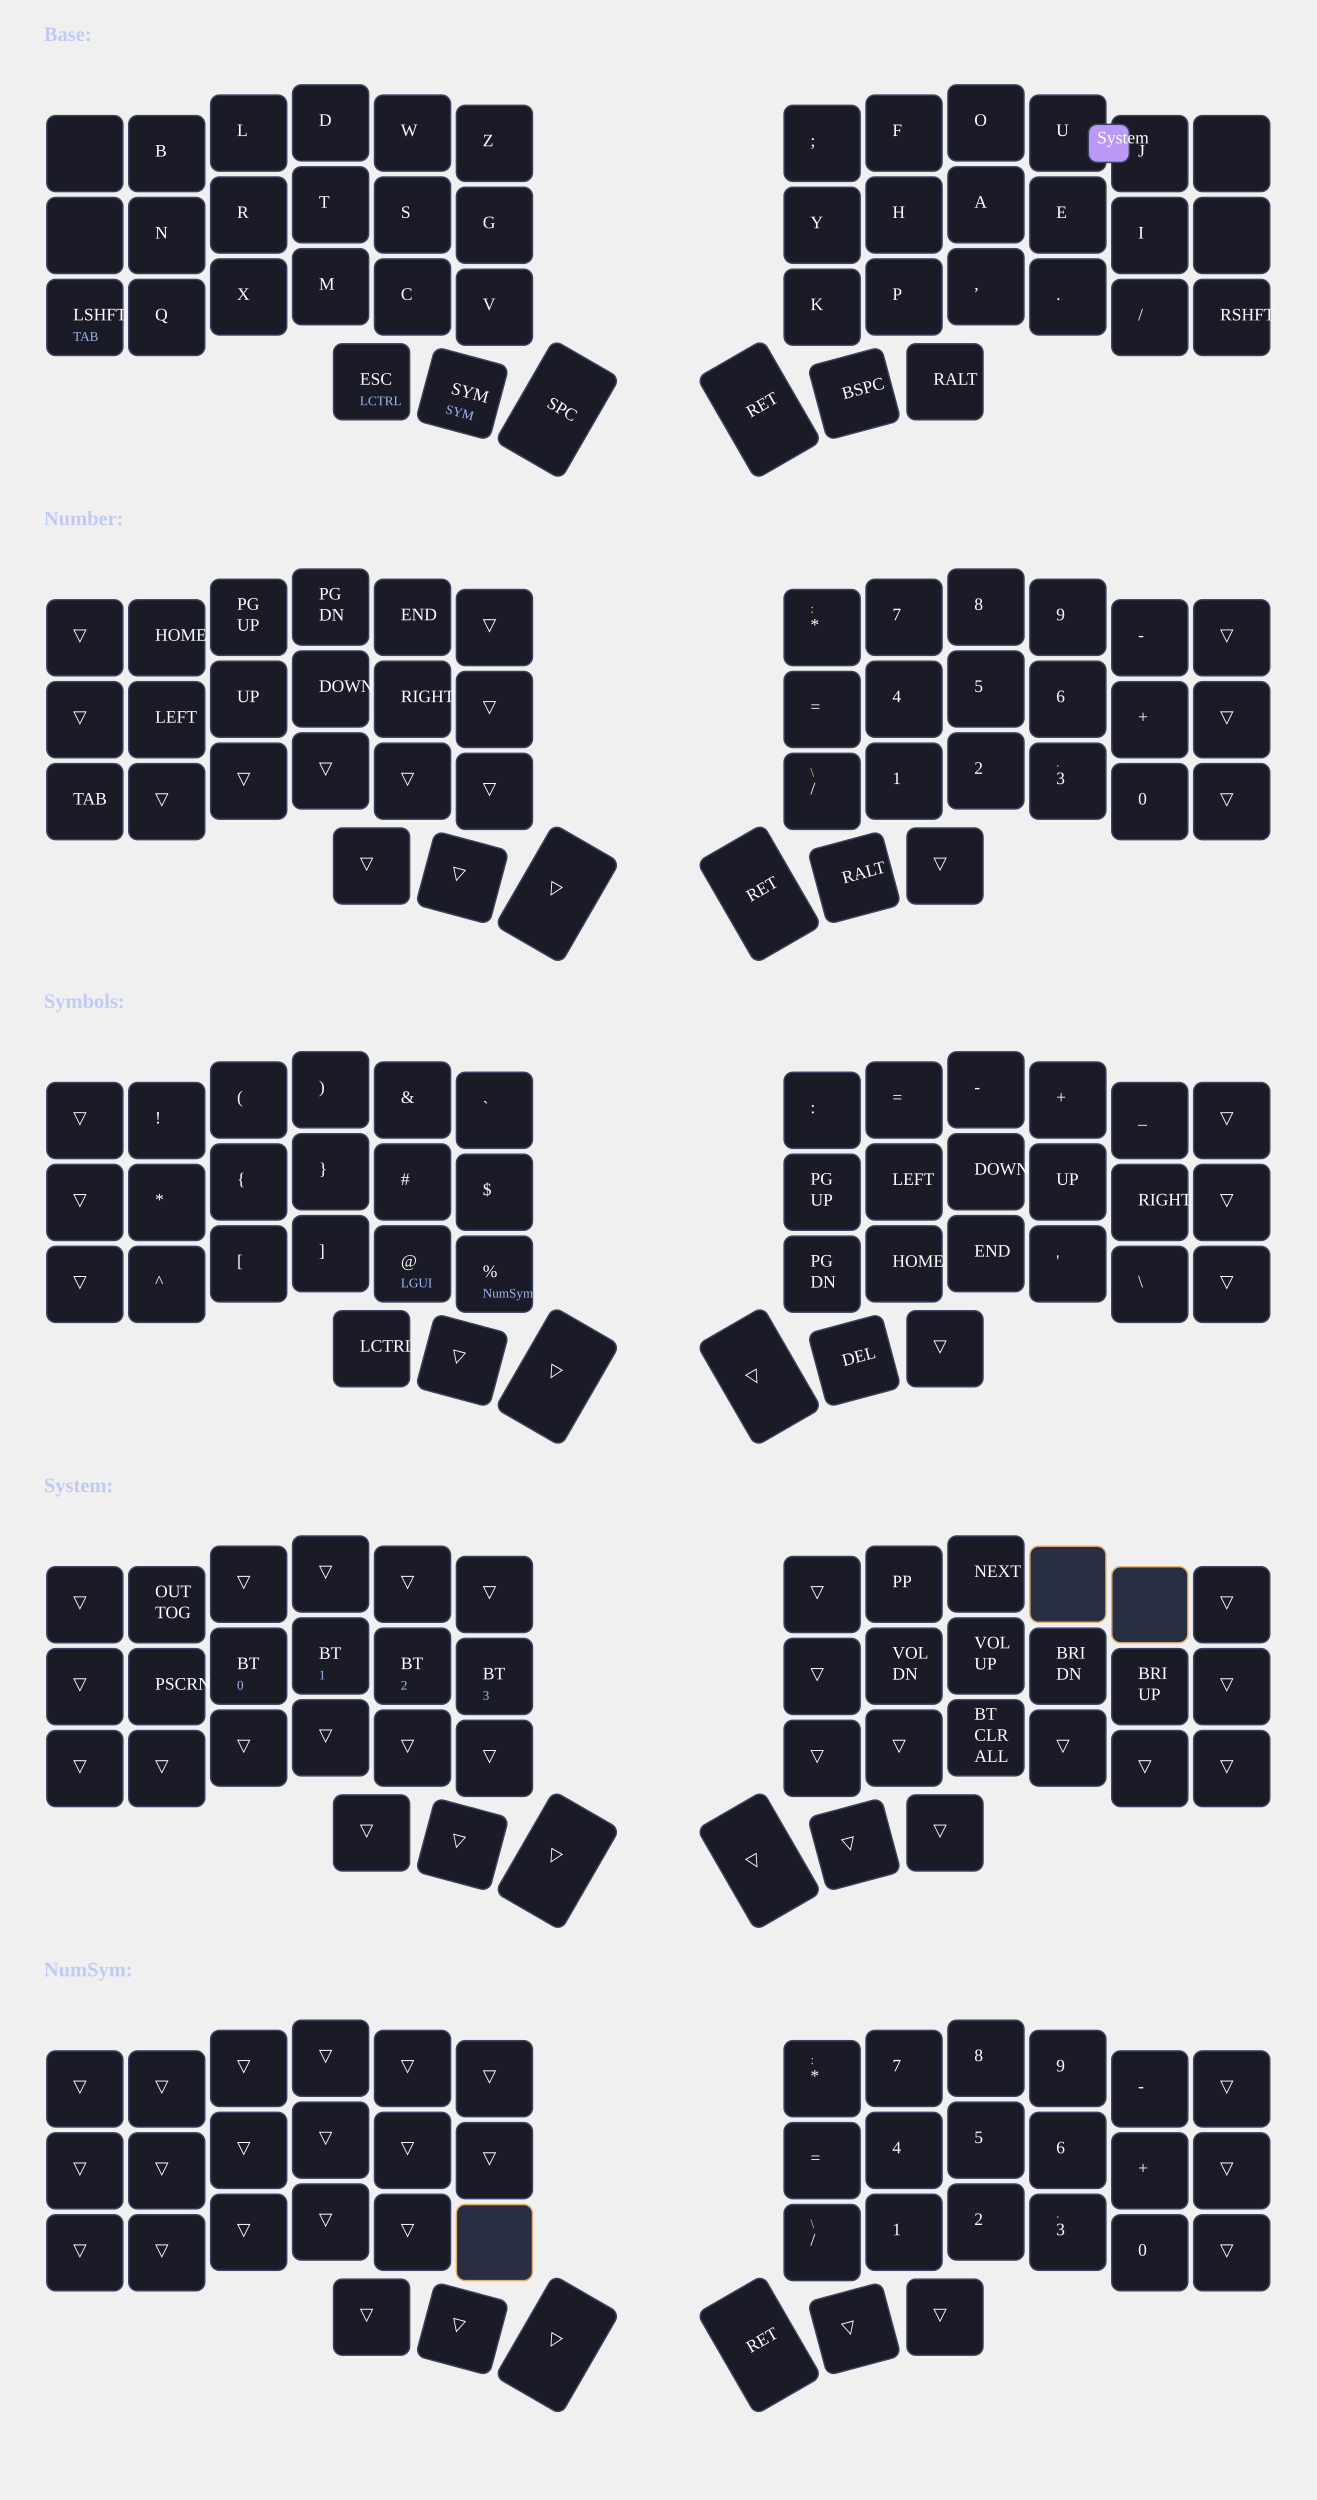
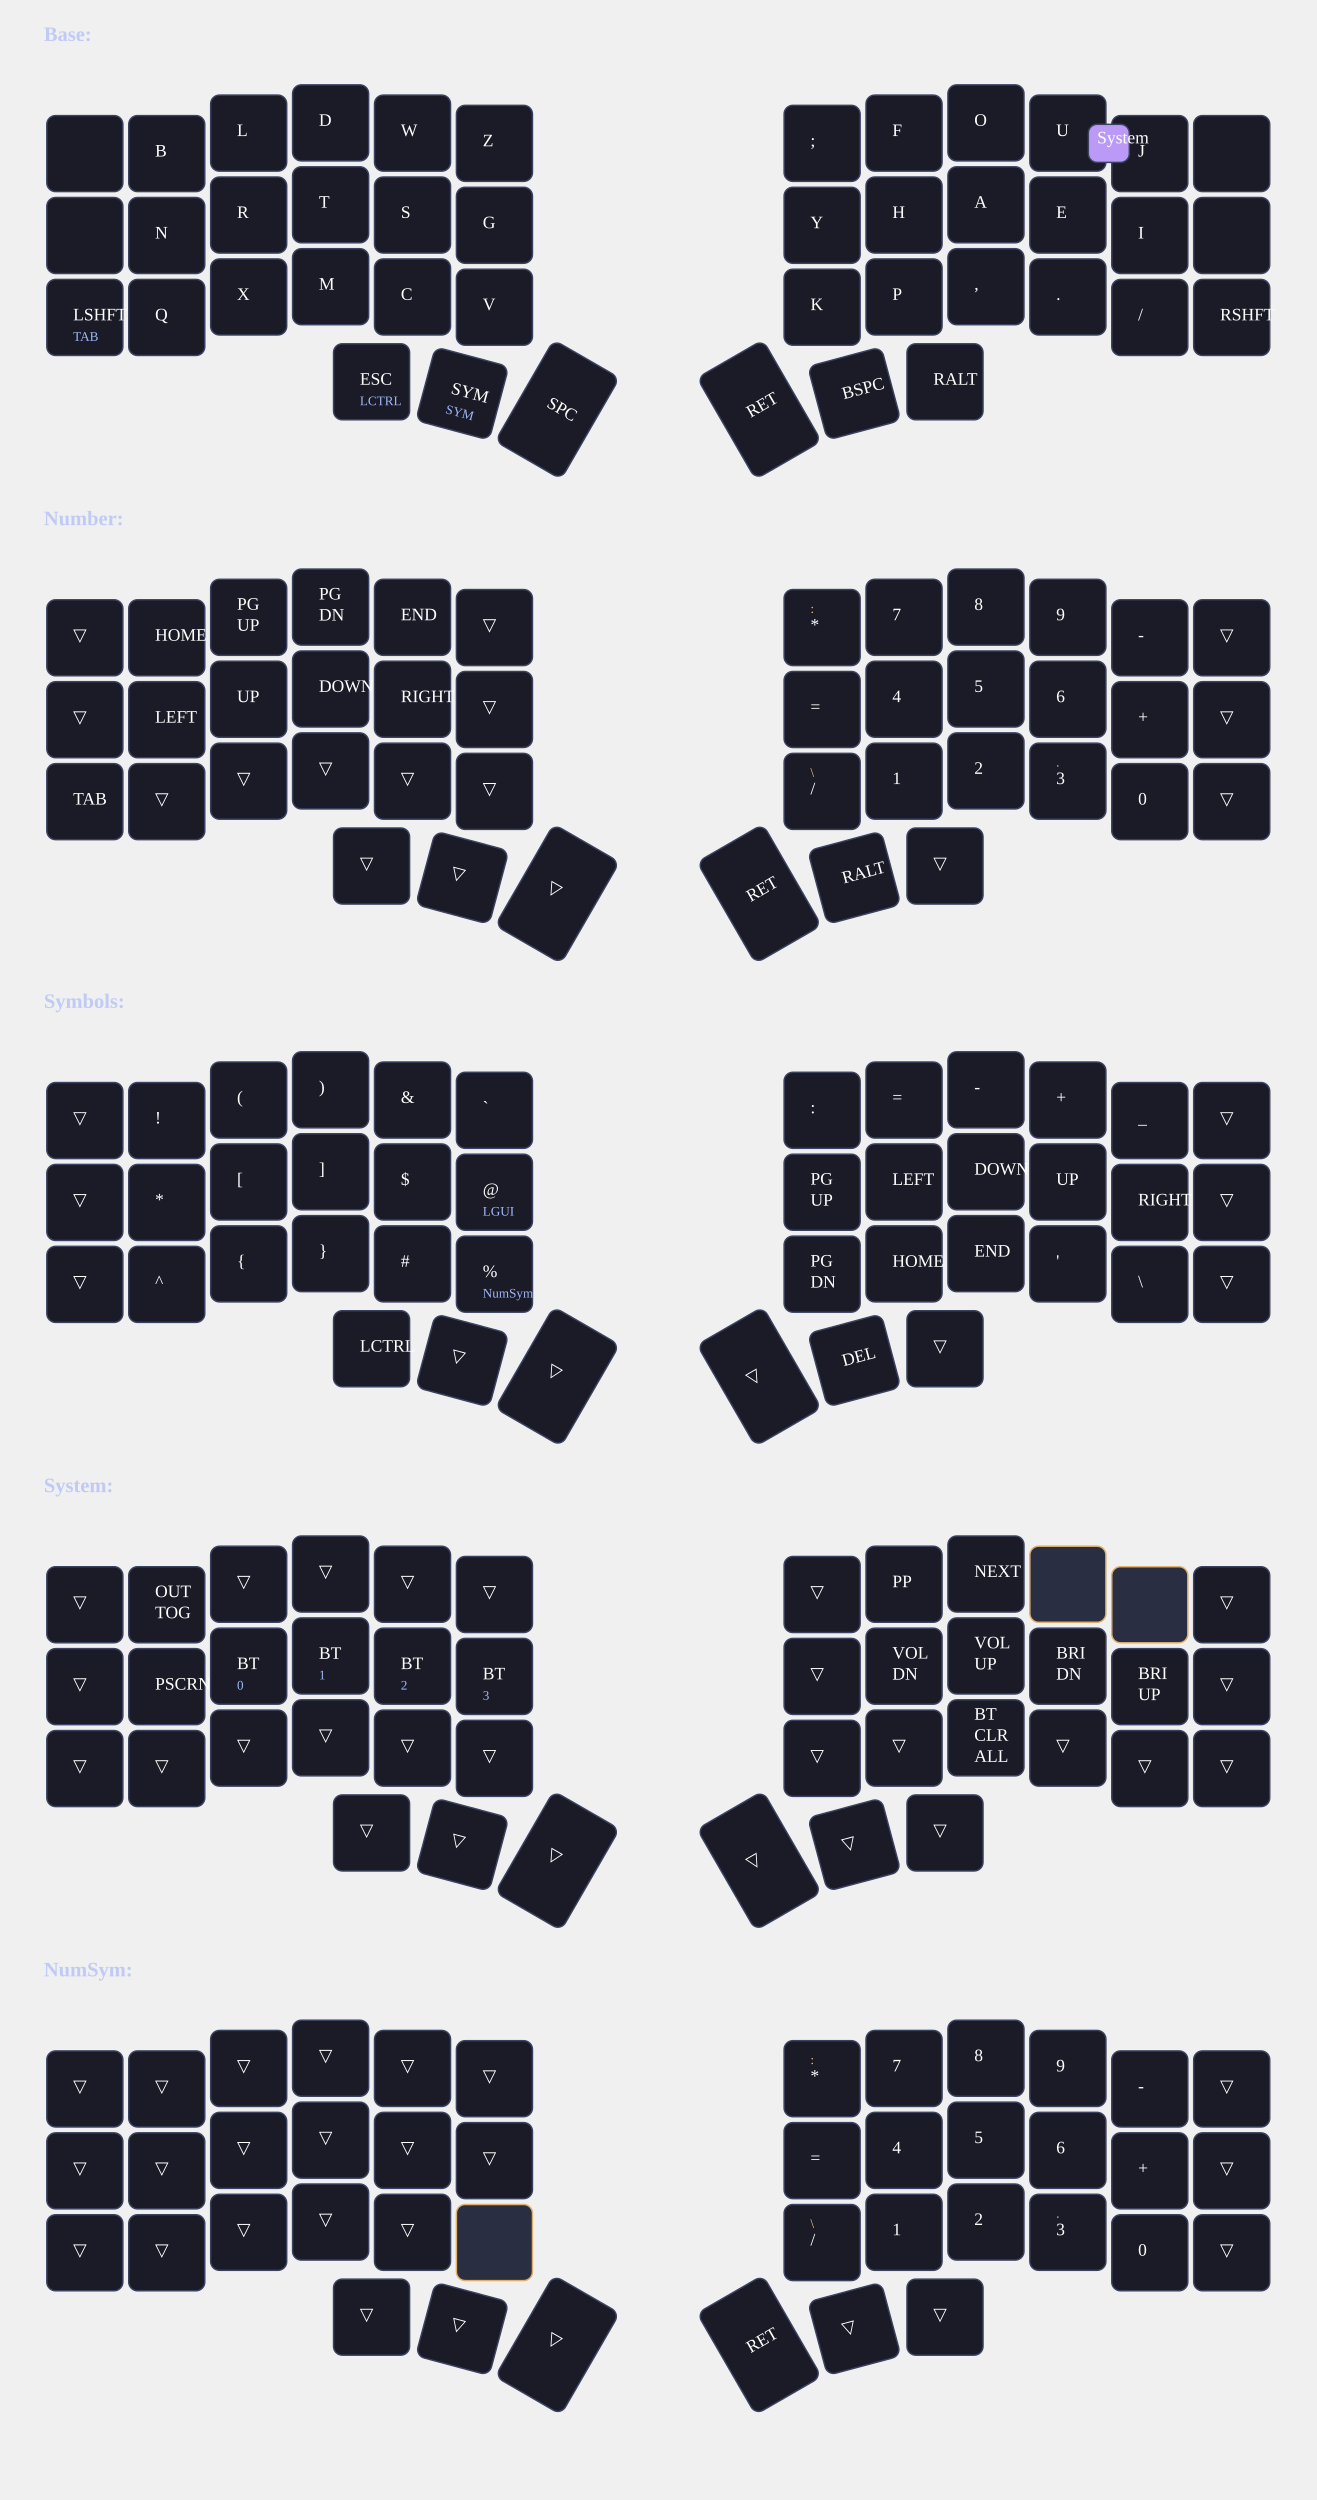
<svg xmlns="http://www.w3.org/2000/svg" width="900" height="1709" viewBox="0 0 900 1709" class="keymap">
  <style>.background { fill: #0f0f14; }
.key { fill: #1a1b26; stroke: #3b4261; stroke-width: 1; }
.key.held { fill: #292e42; stroke: #e0af68; stroke-width: 1; }
.key.ghost { stroke-dasharray: 4,4; stroke: #565f89; stroke-width: 1; }
.keycode { font-size: 10px; font-family: monospace; fill: #c0caf5; text-anchor: middle; dominant-baseline: middle; }
text.tap { font-size: 12px; fill: #ffffff; stroke: none; transform: translateX(-8px); }
text.hold { font-size: 9px; fill: #9db8f8; stroke: none; transform: translate(-8px, 2px); }
text.shifted { font-size: 9px; fill: #f0c878; stroke: none; transform: translate(-8px, 4px); }
.label { font-size: 14px; font-weight: bold; fill: #c0caf5; stroke: none; }
.combo { fill: #bb9af7; stroke: #3b4261; stroke-width: 1; }
</style>
  <g transform="translate(30, 0)" class="layer-Base">
    <text x="0" y="28" class="label" id="Base">Base:</text>
    <g transform="translate(0, 56)">
      <g transform="translate(28, 49)" class="key keypos-0">
        <rect rx="6" ry="6" x="-26" y="-26" width="52" height="52" class="key" />
      </g>
      <g transform="translate(84, 49)" class="key keypos-1">
        <rect rx="6" ry="6" x="-26" y="-26" width="52" height="52" class="key" />
        <text x="0" y="2" class="key tap">B</text>
      </g>
      <g transform="translate(140, 35)" class="key keypos-2">
        <rect rx="6" ry="6" x="-26" y="-26" width="52" height="52" class="key" />
        <text x="0" y="2" class="key tap">L</text>
      </g>
      <g transform="translate(196, 28)" class="key keypos-3">
        <rect rx="6" ry="6" x="-26" y="-26" width="52" height="52" class="key" />
        <text x="0" y="2" class="key tap">D</text>
      </g>
      <g transform="translate(252, 35)" class="key keypos-4">
        <rect rx="6" ry="6" x="-26" y="-26" width="52" height="52" class="key" />
        <text x="0" y="2" class="key tap">W</text>
      </g>
      <g transform="translate(308, 42)" class="key keypos-5">
        <rect rx="6" ry="6" x="-26" y="-26" width="52" height="52" class="key" />
        <text x="0" y="2" class="key tap">Z</text>
      </g>
      <g transform="translate(532, 42)" class="key keypos-6">
        <rect rx="6" ry="6" x="-26" y="-26" width="52" height="52" class="key" />
        <text x="0" y="2" class="key tap">;</text>
      </g>
      <g transform="translate(588, 35)" class="key keypos-7">
        <rect rx="6" ry="6" x="-26" y="-26" width="52" height="52" class="key" />
        <text x="0" y="2" class="key tap">F</text>
      </g>
      <g transform="translate(644, 28)" class="key keypos-8">
        <rect rx="6" ry="6" x="-26" y="-26" width="52" height="52" class="key" />
        <text x="0" y="2" class="key tap">O</text>
      </g>
      <g transform="translate(700, 35)" class="key keypos-9">
        <rect rx="6" ry="6" x="-26" y="-26" width="52" height="52" class="key" />
        <text x="0" y="2" class="key tap">U</text>
      </g>
      <g transform="translate(756, 49)" class="key keypos-10">
        <rect rx="6" ry="6" x="-26" y="-26" width="52" height="52" class="key" />
        <text x="0" y="2" class="key tap">J</text>
      </g>
      <g transform="translate(812, 49)" class="key keypos-11">
        <rect rx="6" ry="6" x="-26" y="-26" width="52" height="52" class="key" />
      </g>
      <g transform="translate(28, 105)" class="key keypos-12">
        <rect rx="6" ry="6" x="-26" y="-26" width="52" height="52" class="key" />
      </g>
      <g transform="translate(84, 105)" class="key keypos-13">
        <rect rx="6" ry="6" x="-26" y="-26" width="52" height="52" class="key" />
        <text x="0" y="2" class="key tap">N</text>
      </g>
      <g transform="translate(140, 91)" class="key keypos-14">
        <rect rx="6" ry="6" x="-26" y="-26" width="52" height="52" class="key" />
        <text x="0" y="2" class="key tap">R</text>
      </g>
      <g transform="translate(196, 84)" class="key keypos-15">
        <rect rx="6" ry="6" x="-26" y="-26" width="52" height="52" class="key" />
        <text x="0" y="2" class="key tap">T</text>
      </g>
      <g transform="translate(252, 91)" class="key keypos-16">
        <rect rx="6" ry="6" x="-26" y="-26" width="52" height="52" class="key" />
        <text x="0" y="2" class="key tap">S</text>
      </g>
      <g transform="translate(308, 98)" class="key keypos-17">
        <rect rx="6" ry="6" x="-26" y="-26" width="52" height="52" class="key" />
        <text x="0" y="2" class="key tap">G</text>
      </g>
      <g transform="translate(532, 98)" class="key keypos-18">
        <rect rx="6" ry="6" x="-26" y="-26" width="52" height="52" class="key" />
        <text x="0" y="2" class="key tap">Y</text>
      </g>
      <g transform="translate(588, 91)" class="key keypos-19">
        <rect rx="6" ry="6" x="-26" y="-26" width="52" height="52" class="key" />
        <text x="0" y="2" class="key tap">H</text>
      </g>
      <g transform="translate(644, 84)" class="key keypos-20">
        <rect rx="6" ry="6" x="-26" y="-26" width="52" height="52" class="key" />
        <text x="0" y="2" class="key tap">A</text>
      </g>
      <g transform="translate(700, 91)" class="key keypos-21">
        <rect rx="6" ry="6" x="-26" y="-26" width="52" height="52" class="key" />
        <text x="0" y="2" class="key tap">E</text>
      </g>
      <g transform="translate(756, 105)" class="key keypos-22">
        <rect rx="6" ry="6" x="-26" y="-26" width="52" height="52" class="key" />
        <text x="0" y="2" class="key tap">I</text>
      </g>
      <g transform="translate(812, 105)" class="key keypos-23">
        <rect rx="6" ry="6" x="-26" y="-26" width="52" height="52" class="key" />
      </g>
      <g transform="translate(28, 161)" class="key keypos-24">
        <rect rx="6" ry="6" x="-26" y="-26" width="52" height="52" class="key" />
        <text x="0" y="2" class="key tap">LSHFT</text>
        <text x="0" y="14" class="key hold">TAB</text>
      </g>
      <g transform="translate(84, 161)" class="key keypos-25">
        <rect rx="6" ry="6" x="-26" y="-26" width="52" height="52" class="key" />
        <text x="0" y="2" class="key tap">Q</text>
      </g>
      <g transform="translate(140, 147)" class="key keypos-26">
        <rect rx="6" ry="6" x="-26" y="-26" width="52" height="52" class="key" />
        <text x="0" y="2" class="key tap">X</text>
      </g>
      <g transform="translate(196, 140)" class="key keypos-27">
        <rect rx="6" ry="6" x="-26" y="-26" width="52" height="52" class="key" />
        <text x="0" y="2" class="key tap">M</text>
      </g>
      <g transform="translate(252, 147)" class="key keypos-28">
        <rect rx="6" ry="6" x="-26" y="-26" width="52" height="52" class="key" />
        <text x="0" y="2" class="key tap">C</text>
      </g>
      <g transform="translate(308, 154)" class="key keypos-29">
        <rect rx="6" ry="6" x="-26" y="-26" width="52" height="52" class="key" />
        <text x="0" y="2" class="key tap">V</text>
      </g>
      <g transform="translate(532, 154)" class="key keypos-30">
        <rect rx="6" ry="6" x="-26" y="-26" width="52" height="52" class="key" />
        <text x="0" y="2" class="key tap">K</text>
      </g>
      <g transform="translate(588, 147)" class="key keypos-31">
        <rect rx="6" ry="6" x="-26" y="-26" width="52" height="52" class="key" />
        <text x="0" y="2" class="key tap">P</text>
      </g>
      <g transform="translate(644, 140)" class="key keypos-32">
        <rect rx="6" ry="6" x="-26" y="-26" width="52" height="52" class="key" />
        <text x="0" y="2" class="key tap">,</text>
      </g>
      <g transform="translate(700, 147)" class="key keypos-33">
        <rect rx="6" ry="6" x="-26" y="-26" width="52" height="52" class="key" />
        <text x="0" y="2" class="key tap">.</text>
      </g>
      <g transform="translate(756, 161)" class="key keypos-34">
        <rect rx="6" ry="6" x="-26" y="-26" width="52" height="52" class="key" />
        <text x="0" y="2" class="key tap">/</text>
      </g>
      <g transform="translate(812, 161)" class="key keypos-35">
        <rect rx="6" ry="6" x="-26" y="-26" width="52" height="52" class="key" />
        <text x="0" y="2" class="key tap">RSHFT</text>
      </g>
      <g transform="translate(224, 205)" class="key keypos-36">
        <rect rx="6" ry="6" x="-26" y="-26" width="52" height="52" class="key" />
        <text x="0" y="2" class="key tap">ESC</text>
        <text x="0" y="14" class="key hold">LCTRL</text>
      </g>
      <g transform="translate(286, 213) rotate(15.0)" class="key keypos-37">
        <rect rx="6" ry="6" x="-26" y="-26" width="52" height="52" class="key" />
        <text x="0" y="2" class="key tap">SYM</text>
        <text x="0" y="14" class="key hold">SYM</text>
      </g>
      <g transform="translate(351, 224) rotate(30.0)" class="key keypos-38">
        <rect rx="6" ry="6" x="-26" y="-40" width="52" height="80" class="key" />
        <text x="0" y="2" class="key tap">SPC</text>
      </g>
      <g transform="translate(489, 224) rotate(-30.0)" class="key keypos-39">
        <rect rx="6" ry="6" x="-26" y="-40" width="52" height="80" class="key" />
        <text x="0" y="2" class="key tap">RET</text>
      </g>
      <g transform="translate(554, 213) rotate(-15.0)" class="key keypos-40">
        <rect rx="6" ry="6" x="-26" y="-26" width="52" height="52" class="key" />
        <text x="0" y="2" class="key tap">BSPC</text>
      </g>
      <g transform="translate(616, 205)" class="key keypos-41">
        <rect rx="6" ry="6" x="-26" y="-26" width="52" height="52" class="key" />
        <text x="0" y="2" class="key tap">RALT</text>
      </g>
      <g class="combo combopos-0">
        <rect rx="6" ry="6" x="714" y="29" width="28" height="26" class="combo" />
        <a href="#System">
          <text x="728" y="42" class="combo tap layer-activator">System</text>
        </a>
      </g>
    </g>
  </g>
  <g transform="translate(30, 331)" class="layer-Number">
    <text x="0" y="28" class="label" id="Number">Number:</text>
    <g transform="translate(0, 56)">
      <g transform="translate(28, 49)" class="key trans keypos-0">
        <rect rx="6" ry="6" x="-26" y="-26" width="52" height="52" class="key trans" />
        <text x="0" y="2" class="key trans tap">▽</text>
      </g>
      <g transform="translate(84, 49)" class="key keypos-1">
        <rect rx="6" ry="6" x="-26" y="-26" width="52" height="52" class="key" />
        <text x="0" y="2" class="key tap">HOME</text>
      </g>
      <g transform="translate(140, 35)" class="key keypos-2">
        <rect rx="6" ry="6" x="-26" y="-26" width="52" height="52" class="key" />
        <text x="0" y="2" class="key tap">
          <tspan x="0" dy="-0.6em">PG</tspan>
          <tspan x="0" dy="1.2em">UP</tspan>
        </text>
      </g>
      <g transform="translate(196, 28)" class="key keypos-3">
        <rect rx="6" ry="6" x="-26" y="-26" width="52" height="52" class="key" />
        <text x="0" y="2" class="key tap">
          <tspan x="0" dy="-0.6em">PG</tspan>
          <tspan x="0" dy="1.2em">DN</tspan>
        </text>
      </g>
      <g transform="translate(252, 35)" class="key keypos-4">
        <rect rx="6" ry="6" x="-26" y="-26" width="52" height="52" class="key" />
        <text x="0" y="2" class="key tap">END</text>
      </g>
      <g transform="translate(308, 42)" class="key trans keypos-5">
        <rect rx="6" ry="6" x="-26" y="-26" width="52" height="52" class="key trans" />
        <text x="0" y="2" class="key trans tap">▽</text>
      </g>
      <g transform="translate(532, 42)" class="key keypos-6">
        <rect rx="6" ry="6" x="-26" y="-26" width="52" height="52" class="key" />
        <text x="0" y="2" class="key tap">*</text>
        <text x="0" y="-14" class="key shifted">:</text>
      </g>
      <g transform="translate(588, 35)" class="key keypos-7">
        <rect rx="6" ry="6" x="-26" y="-26" width="52" height="52" class="key" />
        <text x="0" y="2" class="key tap">7</text>
      </g>
      <g transform="translate(644, 28)" class="key keypos-8">
        <rect rx="6" ry="6" x="-26" y="-26" width="52" height="52" class="key" />
        <text x="0" y="2" class="key tap">8</text>
      </g>
      <g transform="translate(700, 35)" class="key keypos-9">
        <rect rx="6" ry="6" x="-26" y="-26" width="52" height="52" class="key" />
        <text x="0" y="2" class="key tap">9</text>
      </g>
      <g transform="translate(756, 49)" class="key keypos-10">
        <rect rx="6" ry="6" x="-26" y="-26" width="52" height="52" class="key" />
        <text x="0" y="2" class="key tap">-</text>
      </g>
      <g transform="translate(812, 49)" class="key trans keypos-11">
        <rect rx="6" ry="6" x="-26" y="-26" width="52" height="52" class="key trans" />
        <text x="0" y="2" class="key trans tap">▽</text>
      </g>
      <g transform="translate(28, 105)" class="key trans keypos-12">
        <rect rx="6" ry="6" x="-26" y="-26" width="52" height="52" class="key trans" />
        <text x="0" y="2" class="key trans tap">▽</text>
      </g>
      <g transform="translate(84, 105)" class="key keypos-13">
        <rect rx="6" ry="6" x="-26" y="-26" width="52" height="52" class="key" />
        <text x="0" y="2" class="key tap">LEFT</text>
      </g>
      <g transform="translate(140, 91)" class="key keypos-14">
        <rect rx="6" ry="6" x="-26" y="-26" width="52" height="52" class="key" />
        <text x="0" y="2" class="key tap">UP</text>
      </g>
      <g transform="translate(196, 84)" class="key keypos-15">
        <rect rx="6" ry="6" x="-26" y="-26" width="52" height="52" class="key" />
        <text x="0" y="2" class="key tap">DOWN</text>
      </g>
      <g transform="translate(252, 91)" class="key keypos-16">
        <rect rx="6" ry="6" x="-26" y="-26" width="52" height="52" class="key" />
        <text x="0" y="2" class="key tap">RIGHT</text>
      </g>
      <g transform="translate(308, 98)" class="key trans keypos-17">
        <rect rx="6" ry="6" x="-26" y="-26" width="52" height="52" class="key trans" />
        <text x="0" y="2" class="key trans tap">▽</text>
      </g>
      <g transform="translate(532, 98)" class="key keypos-18">
        <rect rx="6" ry="6" x="-26" y="-26" width="52" height="52" class="key" />
        <text x="0" y="2" class="key tap">=</text>
      </g>
      <g transform="translate(588, 91)" class="key keypos-19">
        <rect rx="6" ry="6" x="-26" y="-26" width="52" height="52" class="key" />
        <text x="0" y="2" class="key tap">4</text>
      </g>
      <g transform="translate(644, 84)" class="key keypos-20">
        <rect rx="6" ry="6" x="-26" y="-26" width="52" height="52" class="key" />
        <text x="0" y="2" class="key tap">5</text>
      </g>
      <g transform="translate(700, 91)" class="key keypos-21">
        <rect rx="6" ry="6" x="-26" y="-26" width="52" height="52" class="key" />
        <text x="0" y="2" class="key tap">6</text>
      </g>
      <g transform="translate(756, 105)" class="key keypos-22">
        <rect rx="6" ry="6" x="-26" y="-26" width="52" height="52" class="key" />
        <text x="0" y="2" class="key tap">+</text>
      </g>
      <g transform="translate(812, 105)" class="key trans keypos-23">
        <rect rx="6" ry="6" x="-26" y="-26" width="52" height="52" class="key trans" />
        <text x="0" y="2" class="key trans tap">▽</text>
      </g>
      <g transform="translate(28, 161)" class="key keypos-24">
        <rect rx="6" ry="6" x="-26" y="-26" width="52" height="52" class="key" />
        <text x="0" y="2" class="key tap">TAB</text>
      </g>
      <g transform="translate(84, 161)" class="key trans keypos-25">
        <rect rx="6" ry="6" x="-26" y="-26" width="52" height="52" class="key trans" />
        <text x="0" y="2" class="key trans tap">▽</text>
      </g>
      <g transform="translate(140, 147)" class="key trans keypos-26">
        <rect rx="6" ry="6" x="-26" y="-26" width="52" height="52" class="key trans" />
        <text x="0" y="2" class="key trans tap">▽</text>
      </g>
      <g transform="translate(196, 140)" class="key trans keypos-27">
        <rect rx="6" ry="6" x="-26" y="-26" width="52" height="52" class="key trans" />
        <text x="0" y="2" class="key trans tap">▽</text>
      </g>
      <g transform="translate(252, 147)" class="key trans keypos-28">
        <rect rx="6" ry="6" x="-26" y="-26" width="52" height="52" class="key trans" />
        <text x="0" y="2" class="key trans tap">▽</text>
      </g>
      <g transform="translate(308, 154)" class="key trans keypos-29">
        <rect rx="6" ry="6" x="-26" y="-26" width="52" height="52" class="key trans" />
        <text x="0" y="2" class="key trans tap">▽</text>
      </g>
      <g transform="translate(532, 154)" class="key keypos-30">
        <rect rx="6" ry="6" x="-26" y="-26" width="52" height="52" class="key" />
        <text x="0" y="2" class="key tap">/</text>
        <text x="0" y="-14" class="key shifted">\</text>
      </g>
      <g transform="translate(588, 147)" class="key keypos-31">
        <rect rx="6" ry="6" x="-26" y="-26" width="52" height="52" class="key" />
        <text x="0" y="2" class="key tap">1</text>
      </g>
      <g transform="translate(644, 140)" class="key keypos-32">
        <rect rx="6" ry="6" x="-26" y="-26" width="52" height="52" class="key" />
        <text x="0" y="2" class="key tap">2</text>
      </g>
      <g transform="translate(700, 147)" class="key keypos-33">
        <rect rx="6" ry="6" x="-26" y="-26" width="52" height="52" class="key" />
        <text x="0" y="2" class="key tap">3</text>
        <text x="0" y="-14" class="key shifted">.</text>
      </g>
      <g transform="translate(756, 161)" class="key keypos-34">
        <rect rx="6" ry="6" x="-26" y="-26" width="52" height="52" class="key" />
        <text x="0" y="2" class="key tap">0</text>
      </g>
      <g transform="translate(812, 161)" class="key trans keypos-35">
        <rect rx="6" ry="6" x="-26" y="-26" width="52" height="52" class="key trans" />
        <text x="0" y="2" class="key trans tap">▽</text>
      </g>
      <g transform="translate(224, 205)" class="key trans keypos-36">
        <rect rx="6" ry="6" x="-26" y="-26" width="52" height="52" class="key trans" />
        <text x="0" y="2" class="key trans tap">▽</text>
      </g>
      <g transform="translate(286, 213) rotate(15.0)" class="key trans keypos-37">
        <rect rx="6" ry="6" x="-26" y="-26" width="52" height="52" class="key trans" />
        <text x="0" y="2" class="key trans tap">▽</text>
      </g>
      <g transform="translate(351, 224) rotate(30.0)" class="key trans keypos-38">
        <rect rx="6" ry="6" x="-26" y="-40" width="52" height="80" class="key trans" />
        <text x="0" y="2" class="key trans tap">▽</text>
      </g>
      <g transform="translate(489, 224) rotate(-30.0)" class="key keypos-39">
        <rect rx="6" ry="6" x="-26" y="-40" width="52" height="80" class="key" />
        <text x="0" y="2" class="key tap">RET</text>
      </g>
      <g transform="translate(554, 213) rotate(-15.0)" class="key keypos-40">
        <rect rx="6" ry="6" x="-26" y="-26" width="52" height="52" class="key" />
        <text x="0" y="2" class="key tap">RALT</text>
      </g>
      <g transform="translate(616, 205)" class="key trans keypos-41">
        <rect rx="6" ry="6" x="-26" y="-26" width="52" height="52" class="key trans" />
        <text x="0" y="2" class="key trans tap">▽</text>
      </g>
    </g>
  </g>
  <g transform="translate(30, 661)" class="layer-Symbols">
    <text x="0" y="28" class="label" id="Symbols">Symbols:</text>
    <g transform="translate(0, 56)">
      <g transform="translate(28, 49)" class="key trans keypos-0">
        <rect rx="6" ry="6" x="-26" y="-26" width="52" height="52" class="key trans" />
        <text x="0" y="2" class="key trans tap">▽</text>
      </g>
      <g transform="translate(84, 49)" class="key keypos-1">
        <rect rx="6" ry="6" x="-26" y="-26" width="52" height="52" class="key" />
        <text x="0" y="2" class="key tap">!</text>
      </g>
      <g transform="translate(140, 35)" class="key keypos-2">
        <rect rx="6" ry="6" x="-26" y="-26" width="52" height="52" class="key" />
        <text x="0" y="2" class="key tap">(</text>
      </g>
      <g transform="translate(196, 28)" class="key keypos-3">
        <rect rx="6" ry="6" x="-26" y="-26" width="52" height="52" class="key" />
        <text x="0" y="2" class="key tap">)</text>
      </g>
      <g transform="translate(252, 35)" class="key keypos-4">
        <rect rx="6" ry="6" x="-26" y="-26" width="52" height="52" class="key" />
        <text x="0" y="2" class="key tap">&amp;</text>
      </g>
      <g transform="translate(308, 42)" class="key keypos-5">
        <rect rx="6" ry="6" x="-26" y="-26" width="52" height="52" class="key" />
        <text x="0" y="2" class="key tap">`</text>
      </g>
      <g transform="translate(532, 42)" class="key keypos-6">
        <rect rx="6" ry="6" x="-26" y="-26" width="52" height="52" class="key" />
        <text x="0" y="2" class="key tap">:</text>
      </g>
      <g transform="translate(588, 35)" class="key keypos-7">
        <rect rx="6" ry="6" x="-26" y="-26" width="52" height="52" class="key" />
        <text x="0" y="2" class="key tap">=</text>
      </g>
      <g transform="translate(644, 28)" class="key keypos-8">
        <rect rx="6" ry="6" x="-26" y="-26" width="52" height="52" class="key" />
        <text x="0" y="2" class="key tap">-</text>
      </g>
      <g transform="translate(700, 35)" class="key keypos-9">
        <rect rx="6" ry="6" x="-26" y="-26" width="52" height="52" class="key" />
        <text x="0" y="2" class="key tap">+</text>
      </g>
      <g transform="translate(756, 49)" class="key keypos-10">
        <rect rx="6" ry="6" x="-26" y="-26" width="52" height="52" class="key" />
        <text x="0" y="2" class="key tap">_</text>
      </g>
      <g transform="translate(812, 49)" class="key trans keypos-11">
        <rect rx="6" ry="6" x="-26" y="-26" width="52" height="52" class="key trans" />
        <text x="0" y="2" class="key trans tap">▽</text>
      </g>
      <g transform="translate(28, 105)" class="key trans keypos-12">
        <rect rx="6" ry="6" x="-26" y="-26" width="52" height="52" class="key trans" />
        <text x="0" y="2" class="key trans tap">▽</text>
      </g>
      <g transform="translate(84, 105)" class="key keypos-13">
        <rect rx="6" ry="6" x="-26" y="-26" width="52" height="52" class="key" />
        <text x="0" y="2" class="key tap">*</text>
      </g>
      <g transform="translate(140, 91)" class="key keypos-14">
        <rect rx="6" ry="6" x="-26" y="-26" width="52" height="52" class="key" />
-         <text x="0" y="2" class="key tap">{</text>
+         <text x="0" y="2" class="key tap">[</text>
      </g>
      <g transform="translate(196, 84)" class="key keypos-15">
        <rect rx="6" ry="6" x="-26" y="-26" width="52" height="52" class="key" />
-         <text x="0" y="2" class="key tap">}</text>
+         <text x="0" y="2" class="key tap">]</text>
      </g>
      <g transform="translate(252, 91)" class="key keypos-16">
        <rect rx="6" ry="6" x="-26" y="-26" width="52" height="52" class="key" />
-         <text x="0" y="2" class="key tap">#</text>
+         <text x="0" y="2" class="key tap">$</text>
      </g>
      <g transform="translate(308, 98)" class="key keypos-17">
        <rect rx="6" ry="6" x="-26" y="-26" width="52" height="52" class="key" />
-         <text x="0" y="2" class="key tap">$</text>
+         <text x="0" y="2" class="key tap">@</text>
+         <text x="0" y="14" class="key hold">LGUI</text>
      </g>
      <g transform="translate(532, 98)" class="key keypos-18">
        <rect rx="6" ry="6" x="-26" y="-26" width="52" height="52" class="key" />
        <text x="0" y="2" class="key tap">
          <tspan x="0" dy="-0.6em">PG</tspan>
          <tspan x="0" dy="1.2em">UP</tspan>
        </text>
      </g>
      <g transform="translate(588, 91)" class="key keypos-19">
        <rect rx="6" ry="6" x="-26" y="-26" width="52" height="52" class="key" />
        <text x="0" y="2" class="key tap">LEFT</text>
      </g>
      <g transform="translate(644, 84)" class="key keypos-20">
        <rect rx="6" ry="6" x="-26" y="-26" width="52" height="52" class="key" />
        <text x="0" y="2" class="key tap">DOWN</text>
      </g>
      <g transform="translate(700, 91)" class="key keypos-21">
        <rect rx="6" ry="6" x="-26" y="-26" width="52" height="52" class="key" />
        <text x="0" y="2" class="key tap">UP</text>
      </g>
      <g transform="translate(756, 105)" class="key keypos-22">
        <rect rx="6" ry="6" x="-26" y="-26" width="52" height="52" class="key" />
        <text x="0" y="2" class="key tap">RIGHT</text>
      </g>
      <g transform="translate(812, 105)" class="key trans keypos-23">
        <rect rx="6" ry="6" x="-26" y="-26" width="52" height="52" class="key trans" />
        <text x="0" y="2" class="key trans tap">▽</text>
      </g>
      <g transform="translate(28, 161)" class="key trans keypos-24">
        <rect rx="6" ry="6" x="-26" y="-26" width="52" height="52" class="key trans" />
        <text x="0" y="2" class="key trans tap">▽</text>
      </g>
      <g transform="translate(84, 161)" class="key keypos-25">
        <rect rx="6" ry="6" x="-26" y="-26" width="52" height="52" class="key" />
        <text x="0" y="2" class="key tap">^</text>
      </g>
      <g transform="translate(140, 147)" class="key keypos-26">
        <rect rx="6" ry="6" x="-26" y="-26" width="52" height="52" class="key" />
-         <text x="0" y="2" class="key tap">[</text>
+         <text x="0" y="2" class="key tap">{</text>
      </g>
      <g transform="translate(196, 140)" class="key keypos-27">
        <rect rx="6" ry="6" x="-26" y="-26" width="52" height="52" class="key" />
-         <text x="0" y="2" class="key tap">]</text>
+         <text x="0" y="2" class="key tap">}</text>
      </g>
      <g transform="translate(252, 147)" class="key keypos-28">
        <rect rx="6" ry="6" x="-26" y="-26" width="52" height="52" class="key" />
-         <text x="0" y="2" class="key tap">@</text>
-         <text x="0" y="14" class="key hold">LGUI</text>
+         <text x="0" y="2" class="key tap">#</text>
      </g>
      <g transform="translate(308, 154)" class="key keypos-29">
        <rect rx="6" ry="6" x="-26" y="-26" width="52" height="52" class="key" />
        <text x="0" y="2" class="key tap">%</text>
        <a href="#NumSym">
          <text x="0" y="14" class="key hold layer-activator">NumSym</text>
        </a>
      </g>
      <g transform="translate(532, 154)" class="key keypos-30">
        <rect rx="6" ry="6" x="-26" y="-26" width="52" height="52" class="key" />
        <text x="0" y="2" class="key tap">
          <tspan x="0" dy="-0.6em">PG</tspan>
          <tspan x="0" dy="1.2em">DN</tspan>
        </text>
      </g>
      <g transform="translate(588, 147)" class="key keypos-31">
        <rect rx="6" ry="6" x="-26" y="-26" width="52" height="52" class="key" />
        <text x="0" y="2" class="key tap">HOME</text>
      </g>
      <g transform="translate(644, 140)" class="key keypos-32">
        <rect rx="6" ry="6" x="-26" y="-26" width="52" height="52" class="key" />
        <text x="0" y="2" class="key tap">END</text>
      </g>
      <g transform="translate(700, 147)" class="key keypos-33">
        <rect rx="6" ry="6" x="-26" y="-26" width="52" height="52" class="key" />
        <text x="0" y="2" class="key tap">'</text>
      </g>
      <g transform="translate(756, 161)" class="key keypos-34">
        <rect rx="6" ry="6" x="-26" y="-26" width="52" height="52" class="key" />
        <text x="0" y="2" class="key tap">\</text>
      </g>
      <g transform="translate(812, 161)" class="key trans keypos-35">
        <rect rx="6" ry="6" x="-26" y="-26" width="52" height="52" class="key trans" />
        <text x="0" y="2" class="key trans tap">▽</text>
      </g>
      <g transform="translate(224, 205)" class="key keypos-36">
        <rect rx="6" ry="6" x="-26" y="-26" width="52" height="52" class="key" />
        <text x="0" y="2" class="key tap">LCTRL</text>
      </g>
      <g transform="translate(286, 213) rotate(15.0)" class="key trans keypos-37">
        <rect rx="6" ry="6" x="-26" y="-26" width="52" height="52" class="key trans" />
        <text x="0" y="2" class="key trans tap">▽</text>
      </g>
      <g transform="translate(351, 224) rotate(30.0)" class="key trans keypos-38">
        <rect rx="6" ry="6" x="-26" y="-40" width="52" height="80" class="key trans" />
        <text x="0" y="2" class="key trans tap">▽</text>
      </g>
      <g transform="translate(489, 224) rotate(-30.0)" class="key trans keypos-39">
        <rect rx="6" ry="6" x="-26" y="-40" width="52" height="80" class="key trans" />
        <text x="0" y="2" class="key trans tap">▽</text>
      </g>
      <g transform="translate(554, 213) rotate(-15.0)" class="key keypos-40">
        <rect rx="6" ry="6" x="-26" y="-26" width="52" height="52" class="key" />
        <text x="0" y="2" class="key tap">DEL</text>
      </g>
      <g transform="translate(616, 205)" class="key trans keypos-41">
        <rect rx="6" ry="6" x="-26" y="-26" width="52" height="52" class="key trans" />
        <text x="0" y="2" class="key trans tap">▽</text>
      </g>
    </g>
  </g>
  <g transform="translate(30, 992)" class="layer-System">
    <text x="0" y="28" class="label" id="System">System:</text>
    <g transform="translate(0, 56)">
      <g transform="translate(28, 49)" class="key trans keypos-0">
        <rect rx="6" ry="6" x="-26" y="-26" width="52" height="52" class="key trans" />
        <text x="0" y="2" class="key trans tap">▽</text>
      </g>
      <g transform="translate(84, 49)" class="key keypos-1">
        <rect rx="6" ry="6" x="-26" y="-26" width="52" height="52" class="key" />
        <text x="0" y="2" class="key tap">
          <tspan x="0" dy="-0.6em">OUT</tspan>
          <tspan x="0" dy="1.2em">TOG</tspan>
        </text>
      </g>
      <g transform="translate(140, 35)" class="key trans keypos-2">
        <rect rx="6" ry="6" x="-26" y="-26" width="52" height="52" class="key trans" />
        <text x="0" y="2" class="key trans tap">▽</text>
      </g>
      <g transform="translate(196, 28)" class="key trans keypos-3">
        <rect rx="6" ry="6" x="-26" y="-26" width="52" height="52" class="key trans" />
        <text x="0" y="2" class="key trans tap">▽</text>
      </g>
      <g transform="translate(252, 35)" class="key trans keypos-4">
        <rect rx="6" ry="6" x="-26" y="-26" width="52" height="52" class="key trans" />
        <text x="0" y="2" class="key trans tap">▽</text>
      </g>
      <g transform="translate(308, 42)" class="key trans keypos-5">
        <rect rx="6" ry="6" x="-26" y="-26" width="52" height="52" class="key trans" />
        <text x="0" y="2" class="key trans tap">▽</text>
      </g>
      <g transform="translate(532, 42)" class="key trans keypos-6">
        <rect rx="6" ry="6" x="-26" y="-26" width="52" height="52" class="key trans" />
        <text x="0" y="2" class="key trans tap">▽</text>
      </g>
      <g transform="translate(588, 35)" class="key keypos-7">
        <rect rx="6" ry="6" x="-26" y="-26" width="52" height="52" class="key" />
        <text x="0" y="2" class="key tap">PP</text>
      </g>
      <g transform="translate(644, 28)" class="key keypos-8">
        <rect rx="6" ry="6" x="-26" y="-26" width="52" height="52" class="key" />
        <text x="0" y="2" class="key tap">NEXT</text>
      </g>
      <g transform="translate(700, 35)" class="key held keypos-9">
        <rect rx="6" ry="6" x="-26" y="-26" width="52" height="52" class="key held" />
      </g>
      <g transform="translate(756, 49)" class="key held keypos-10">
        <rect rx="6" ry="6" x="-26" y="-26" width="52" height="52" class="key held" />
      </g>
      <g transform="translate(812, 49)" class="key trans keypos-11">
        <rect rx="6" ry="6" x="-26" y="-26" width="52" height="52" class="key trans" />
        <text x="0" y="2" class="key trans tap">▽</text>
      </g>
      <g transform="translate(28, 105)" class="key trans keypos-12">
        <rect rx="6" ry="6" x="-26" y="-26" width="52" height="52" class="key trans" />
        <text x="0" y="2" class="key trans tap">▽</text>
      </g>
      <g transform="translate(84, 105)" class="key keypos-13">
        <rect rx="6" ry="6" x="-26" y="-26" width="52" height="52" class="key" />
        <text x="0" y="2" class="key tap">PSCRN</text>
      </g>
      <g transform="translate(140, 91)" class="key keypos-14">
        <rect rx="6" ry="6" x="-26" y="-26" width="52" height="52" class="key" />
        <text x="0" y="2" class="key tap">BT</text>
        <text x="0" y="14" class="key hold">0</text>
      </g>
      <g transform="translate(196, 84)" class="key keypos-15">
        <rect rx="6" ry="6" x="-26" y="-26" width="52" height="52" class="key" />
        <text x="0" y="2" class="key tap">BT</text>
        <text x="0" y="14" class="key hold">1</text>
      </g>
      <g transform="translate(252, 91)" class="key keypos-16">
        <rect rx="6" ry="6" x="-26" y="-26" width="52" height="52" class="key" />
        <text x="0" y="2" class="key tap">BT</text>
        <text x="0" y="14" class="key hold">2</text>
      </g>
      <g transform="translate(308, 98)" class="key keypos-17">
        <rect rx="6" ry="6" x="-26" y="-26" width="52" height="52" class="key" />
        <text x="0" y="2" class="key tap">BT</text>
        <text x="0" y="14" class="key hold">3</text>
      </g>
      <g transform="translate(532, 98)" class="key trans keypos-18">
        <rect rx="6" ry="6" x="-26" y="-26" width="52" height="52" class="key trans" />
        <text x="0" y="2" class="key trans tap">▽</text>
      </g>
      <g transform="translate(588, 91)" class="key keypos-19">
        <rect rx="6" ry="6" x="-26" y="-26" width="52" height="52" class="key" />
        <text x="0" y="2" class="key tap">
          <tspan x="0" dy="-0.6em">VOL</tspan>
          <tspan x="0" dy="1.2em">DN</tspan>
        </text>
      </g>
      <g transform="translate(644, 84)" class="key keypos-20">
        <rect rx="6" ry="6" x="-26" y="-26" width="52" height="52" class="key" />
        <text x="0" y="2" class="key tap">
          <tspan x="0" dy="-0.6em">VOL</tspan>
          <tspan x="0" dy="1.2em">UP</tspan>
        </text>
      </g>
      <g transform="translate(700, 91)" class="key keypos-21">
        <rect rx="6" ry="6" x="-26" y="-26" width="52" height="52" class="key" />
        <text x="0" y="2" class="key tap">
          <tspan x="0" dy="-0.6em">BRI</tspan>
          <tspan x="0" dy="1.2em">DN</tspan>
        </text>
      </g>
      <g transform="translate(756, 105)" class="key keypos-22">
        <rect rx="6" ry="6" x="-26" y="-26" width="52" height="52" class="key" />
        <text x="0" y="2" class="key tap">
          <tspan x="0" dy="-0.6em">BRI</tspan>
          <tspan x="0" dy="1.2em">UP</tspan>
        </text>
      </g>
      <g transform="translate(812, 105)" class="key trans keypos-23">
        <rect rx="6" ry="6" x="-26" y="-26" width="52" height="52" class="key trans" />
        <text x="0" y="2" class="key trans tap">▽</text>
      </g>
      <g transform="translate(28, 161)" class="key trans keypos-24">
        <rect rx="6" ry="6" x="-26" y="-26" width="52" height="52" class="key trans" />
        <text x="0" y="2" class="key trans tap">▽</text>
      </g>
      <g transform="translate(84, 161)" class="key trans keypos-25">
        <rect rx="6" ry="6" x="-26" y="-26" width="52" height="52" class="key trans" />
        <text x="0" y="2" class="key trans tap">▽</text>
      </g>
      <g transform="translate(140, 147)" class="key trans keypos-26">
        <rect rx="6" ry="6" x="-26" y="-26" width="52" height="52" class="key trans" />
        <text x="0" y="2" class="key trans tap">▽</text>
      </g>
      <g transform="translate(196, 140)" class="key trans keypos-27">
        <rect rx="6" ry="6" x="-26" y="-26" width="52" height="52" class="key trans" />
        <text x="0" y="2" class="key trans tap">▽</text>
      </g>
      <g transform="translate(252, 147)" class="key trans keypos-28">
        <rect rx="6" ry="6" x="-26" y="-26" width="52" height="52" class="key trans" />
        <text x="0" y="2" class="key trans tap">▽</text>
      </g>
      <g transform="translate(308, 154)" class="key trans keypos-29">
        <rect rx="6" ry="6" x="-26" y="-26" width="52" height="52" class="key trans" />
        <text x="0" y="2" class="key trans tap">▽</text>
      </g>
      <g transform="translate(532, 154)" class="key trans keypos-30">
        <rect rx="6" ry="6" x="-26" y="-26" width="52" height="52" class="key trans" />
        <text x="0" y="2" class="key trans tap">▽</text>
      </g>
      <g transform="translate(588, 147)" class="key trans keypos-31">
        <rect rx="6" ry="6" x="-26" y="-26" width="52" height="52" class="key trans" />
        <text x="0" y="2" class="key trans tap">▽</text>
      </g>
      <g transform="translate(644, 140)" class="key keypos-32">
        <rect rx="6" ry="6" x="-26" y="-26" width="52" height="52" class="key" />
        <text x="0" y="2" class="key tap">
          <tspan x="0" dy="-1.2em">BT</tspan>
          <tspan x="0" dy="1.2em">CLR</tspan>
          <tspan x="0" dy="1.2em">ALL</tspan>
        </text>
      </g>
      <g transform="translate(700, 147)" class="key trans keypos-33">
        <rect rx="6" ry="6" x="-26" y="-26" width="52" height="52" class="key trans" />
        <text x="0" y="2" class="key trans tap">▽</text>
      </g>
      <g transform="translate(756, 161)" class="key trans keypos-34">
        <rect rx="6" ry="6" x="-26" y="-26" width="52" height="52" class="key trans" />
        <text x="0" y="2" class="key trans tap">▽</text>
      </g>
      <g transform="translate(812, 161)" class="key trans keypos-35">
        <rect rx="6" ry="6" x="-26" y="-26" width="52" height="52" class="key trans" />
        <text x="0" y="2" class="key trans tap">▽</text>
      </g>
      <g transform="translate(224, 205)" class="key trans keypos-36">
        <rect rx="6" ry="6" x="-26" y="-26" width="52" height="52" class="key trans" />
        <text x="0" y="2" class="key trans tap">▽</text>
      </g>
      <g transform="translate(286, 213) rotate(15.0)" class="key trans keypos-37">
        <rect rx="6" ry="6" x="-26" y="-26" width="52" height="52" class="key trans" />
        <text x="0" y="2" class="key trans tap">▽</text>
      </g>
      <g transform="translate(351, 224) rotate(30.0)" class="key trans keypos-38">
        <rect rx="6" ry="6" x="-26" y="-40" width="52" height="80" class="key trans" />
        <text x="0" y="2" class="key trans tap">▽</text>
      </g>
      <g transform="translate(489, 224) rotate(-30.0)" class="key trans keypos-39">
        <rect rx="6" ry="6" x="-26" y="-40" width="52" height="80" class="key trans" />
        <text x="0" y="2" class="key trans tap">▽</text>
      </g>
      <g transform="translate(554, 213) rotate(-15.0)" class="key trans keypos-40">
        <rect rx="6" ry="6" x="-26" y="-26" width="52" height="52" class="key trans" />
        <text x="0" y="2" class="key trans tap">▽</text>
      </g>
      <g transform="translate(616, 205)" class="key trans keypos-41">
        <rect rx="6" ry="6" x="-26" y="-26" width="52" height="52" class="key trans" />
        <text x="0" y="2" class="key trans tap">▽</text>
      </g>
    </g>
  </g>
  <g transform="translate(30, 1323)" class="layer-NumSym">
    <text x="0" y="28" class="label" id="NumSym">NumSym:</text>
    <g transform="translate(0, 56)">
      <g transform="translate(28, 49)" class="key trans keypos-0">
        <rect rx="6" ry="6" x="-26" y="-26" width="52" height="52" class="key trans" />
        <text x="0" y="2" class="key trans tap">▽</text>
      </g>
      <g transform="translate(84, 49)" class="key trans keypos-1">
        <rect rx="6" ry="6" x="-26" y="-26" width="52" height="52" class="key trans" />
        <text x="0" y="2" class="key trans tap">▽</text>
      </g>
      <g transform="translate(140, 35)" class="key trans keypos-2">
        <rect rx="6" ry="6" x="-26" y="-26" width="52" height="52" class="key trans" />
        <text x="0" y="2" class="key trans tap">▽</text>
      </g>
      <g transform="translate(196, 28)" class="key trans keypos-3">
        <rect rx="6" ry="6" x="-26" y="-26" width="52" height="52" class="key trans" />
        <text x="0" y="2" class="key trans tap">▽</text>
      </g>
      <g transform="translate(252, 35)" class="key trans keypos-4">
        <rect rx="6" ry="6" x="-26" y="-26" width="52" height="52" class="key trans" />
        <text x="0" y="2" class="key trans tap">▽</text>
      </g>
      <g transform="translate(308, 42)" class="key trans keypos-5">
        <rect rx="6" ry="6" x="-26" y="-26" width="52" height="52" class="key trans" />
        <text x="0" y="2" class="key trans tap">▽</text>
      </g>
      <g transform="translate(532, 42)" class="key keypos-6">
        <rect rx="6" ry="6" x="-26" y="-26" width="52" height="52" class="key" />
        <text x="0" y="2" class="key tap">*</text>
        <text x="0" y="-14" class="key shifted">:</text>
      </g>
      <g transform="translate(588, 35)" class="key keypos-7">
        <rect rx="6" ry="6" x="-26" y="-26" width="52" height="52" class="key" />
        <text x="0" y="2" class="key tap">7</text>
      </g>
      <g transform="translate(644, 28)" class="key keypos-8">
        <rect rx="6" ry="6" x="-26" y="-26" width="52" height="52" class="key" />
        <text x="0" y="2" class="key tap">8</text>
      </g>
      <g transform="translate(700, 35)" class="key keypos-9">
        <rect rx="6" ry="6" x="-26" y="-26" width="52" height="52" class="key" />
        <text x="0" y="2" class="key tap">9</text>
      </g>
      <g transform="translate(756, 49)" class="key keypos-10">
        <rect rx="6" ry="6" x="-26" y="-26" width="52" height="52" class="key" />
        <text x="0" y="2" class="key tap">-</text>
      </g>
      <g transform="translate(812, 49)" class="key trans keypos-11">
        <rect rx="6" ry="6" x="-26" y="-26" width="52" height="52" class="key trans" />
        <text x="0" y="2" class="key trans tap">▽</text>
      </g>
      <g transform="translate(28, 105)" class="key trans keypos-12">
        <rect rx="6" ry="6" x="-26" y="-26" width="52" height="52" class="key trans" />
        <text x="0" y="2" class="key trans tap">▽</text>
      </g>
      <g transform="translate(84, 105)" class="key trans keypos-13">
        <rect rx="6" ry="6" x="-26" y="-26" width="52" height="52" class="key trans" />
        <text x="0" y="2" class="key trans tap">▽</text>
      </g>
      <g transform="translate(140, 91)" class="key trans keypos-14">
        <rect rx="6" ry="6" x="-26" y="-26" width="52" height="52" class="key trans" />
        <text x="0" y="2" class="key trans tap">▽</text>
      </g>
      <g transform="translate(196, 84)" class="key trans keypos-15">
        <rect rx="6" ry="6" x="-26" y="-26" width="52" height="52" class="key trans" />
        <text x="0" y="2" class="key trans tap">▽</text>
      </g>
      <g transform="translate(252, 91)" class="key trans keypos-16">
        <rect rx="6" ry="6" x="-26" y="-26" width="52" height="52" class="key trans" />
        <text x="0" y="2" class="key trans tap">▽</text>
      </g>
      <g transform="translate(308, 98)" class="key trans keypos-17">
        <rect rx="6" ry="6" x="-26" y="-26" width="52" height="52" class="key trans" />
        <text x="0" y="2" class="key trans tap">▽</text>
      </g>
      <g transform="translate(532, 98)" class="key keypos-18">
        <rect rx="6" ry="6" x="-26" y="-26" width="52" height="52" class="key" />
        <text x="0" y="2" class="key tap">=</text>
      </g>
      <g transform="translate(588, 91)" class="key keypos-19">
        <rect rx="6" ry="6" x="-26" y="-26" width="52" height="52" class="key" />
        <text x="0" y="2" class="key tap">4</text>
      </g>
      <g transform="translate(644, 84)" class="key keypos-20">
        <rect rx="6" ry="6" x="-26" y="-26" width="52" height="52" class="key" />
        <text x="0" y="2" class="key tap">5</text>
      </g>
      <g transform="translate(700, 91)" class="key keypos-21">
        <rect rx="6" ry="6" x="-26" y="-26" width="52" height="52" class="key" />
        <text x="0" y="2" class="key tap">6</text>
      </g>
      <g transform="translate(756, 105)" class="key keypos-22">
        <rect rx="6" ry="6" x="-26" y="-26" width="52" height="52" class="key" />
        <text x="0" y="2" class="key tap">+</text>
      </g>
      <g transform="translate(812, 105)" class="key trans keypos-23">
        <rect rx="6" ry="6" x="-26" y="-26" width="52" height="52" class="key trans" />
        <text x="0" y="2" class="key trans tap">▽</text>
      </g>
      <g transform="translate(28, 161)" class="key trans keypos-24">
        <rect rx="6" ry="6" x="-26" y="-26" width="52" height="52" class="key trans" />
        <text x="0" y="2" class="key trans tap">▽</text>
      </g>
      <g transform="translate(84, 161)" class="key trans keypos-25">
        <rect rx="6" ry="6" x="-26" y="-26" width="52" height="52" class="key trans" />
        <text x="0" y="2" class="key trans tap">▽</text>
      </g>
      <g transform="translate(140, 147)" class="key trans keypos-26">
        <rect rx="6" ry="6" x="-26" y="-26" width="52" height="52" class="key trans" />
        <text x="0" y="2" class="key trans tap">▽</text>
      </g>
      <g transform="translate(196, 140)" class="key trans keypos-27">
        <rect rx="6" ry="6" x="-26" y="-26" width="52" height="52" class="key trans" />
        <text x="0" y="2" class="key trans tap">▽</text>
      </g>
      <g transform="translate(252, 147)" class="key trans keypos-28">
        <rect rx="6" ry="6" x="-26" y="-26" width="52" height="52" class="key trans" />
        <text x="0" y="2" class="key trans tap">▽</text>
      </g>
      <g transform="translate(308, 154)" class="key held keypos-29">
        <rect rx="6" ry="6" x="-26" y="-26" width="52" height="52" class="key held" />
      </g>
      <g transform="translate(532, 154)" class="key keypos-30">
        <rect rx="6" ry="6" x="-26" y="-26" width="52" height="52" class="key" />
        <text x="0" y="2" class="key tap">/</text>
        <text x="0" y="-14" class="key shifted">\</text>
      </g>
      <g transform="translate(588, 147)" class="key keypos-31">
        <rect rx="6" ry="6" x="-26" y="-26" width="52" height="52" class="key" />
        <text x="0" y="2" class="key tap">1</text>
      </g>
      <g transform="translate(644, 140)" class="key keypos-32">
        <rect rx="6" ry="6" x="-26" y="-26" width="52" height="52" class="key" />
        <text x="0" y="2" class="key tap">2</text>
      </g>
      <g transform="translate(700, 147)" class="key keypos-33">
        <rect rx="6" ry="6" x="-26" y="-26" width="52" height="52" class="key" />
        <text x="0" y="2" class="key tap">3</text>
        <text x="0" y="-14" class="key shifted">.</text>
      </g>
      <g transform="translate(756, 161)" class="key keypos-34">
        <rect rx="6" ry="6" x="-26" y="-26" width="52" height="52" class="key" />
        <text x="0" y="2" class="key tap">0</text>
      </g>
      <g transform="translate(812, 161)" class="key trans keypos-35">
        <rect rx="6" ry="6" x="-26" y="-26" width="52" height="52" class="key trans" />
        <text x="0" y="2" class="key trans tap">▽</text>
      </g>
      <g transform="translate(224, 205)" class="key trans keypos-36">
        <rect rx="6" ry="6" x="-26" y="-26" width="52" height="52" class="key trans" />
        <text x="0" y="2" class="key trans tap">▽</text>
      </g>
      <g transform="translate(286, 213) rotate(15.0)" class="key trans keypos-37">
        <rect rx="6" ry="6" x="-26" y="-26" width="52" height="52" class="key trans" />
        <text x="0" y="2" class="key trans tap">▽</text>
      </g>
      <g transform="translate(351, 224) rotate(30.0)" class="key trans keypos-38">
        <rect rx="6" ry="6" x="-26" y="-40" width="52" height="80" class="key trans" />
        <text x="0" y="2" class="key trans tap">▽</text>
      </g>
      <g transform="translate(489, 224) rotate(-30.0)" class="key keypos-39">
        <rect rx="6" ry="6" x="-26" y="-40" width="52" height="80" class="key" />
        <text x="0" y="2" class="key tap">RET</text>
      </g>
      <g transform="translate(554, 213) rotate(-15.0)" class="key trans keypos-40">
        <rect rx="6" ry="6" x="-26" y="-26" width="52" height="52" class="key trans" />
        <text x="0" y="2" class="key trans tap">▽</text>
      </g>
      <g transform="translate(616, 205)" class="key trans keypos-41">
        <rect rx="6" ry="6" x="-26" y="-26" width="52" height="52" class="key trans" />
        <text x="0" y="2" class="key trans tap">▽</text>
      </g>
    </g>
  </g>
</svg>
